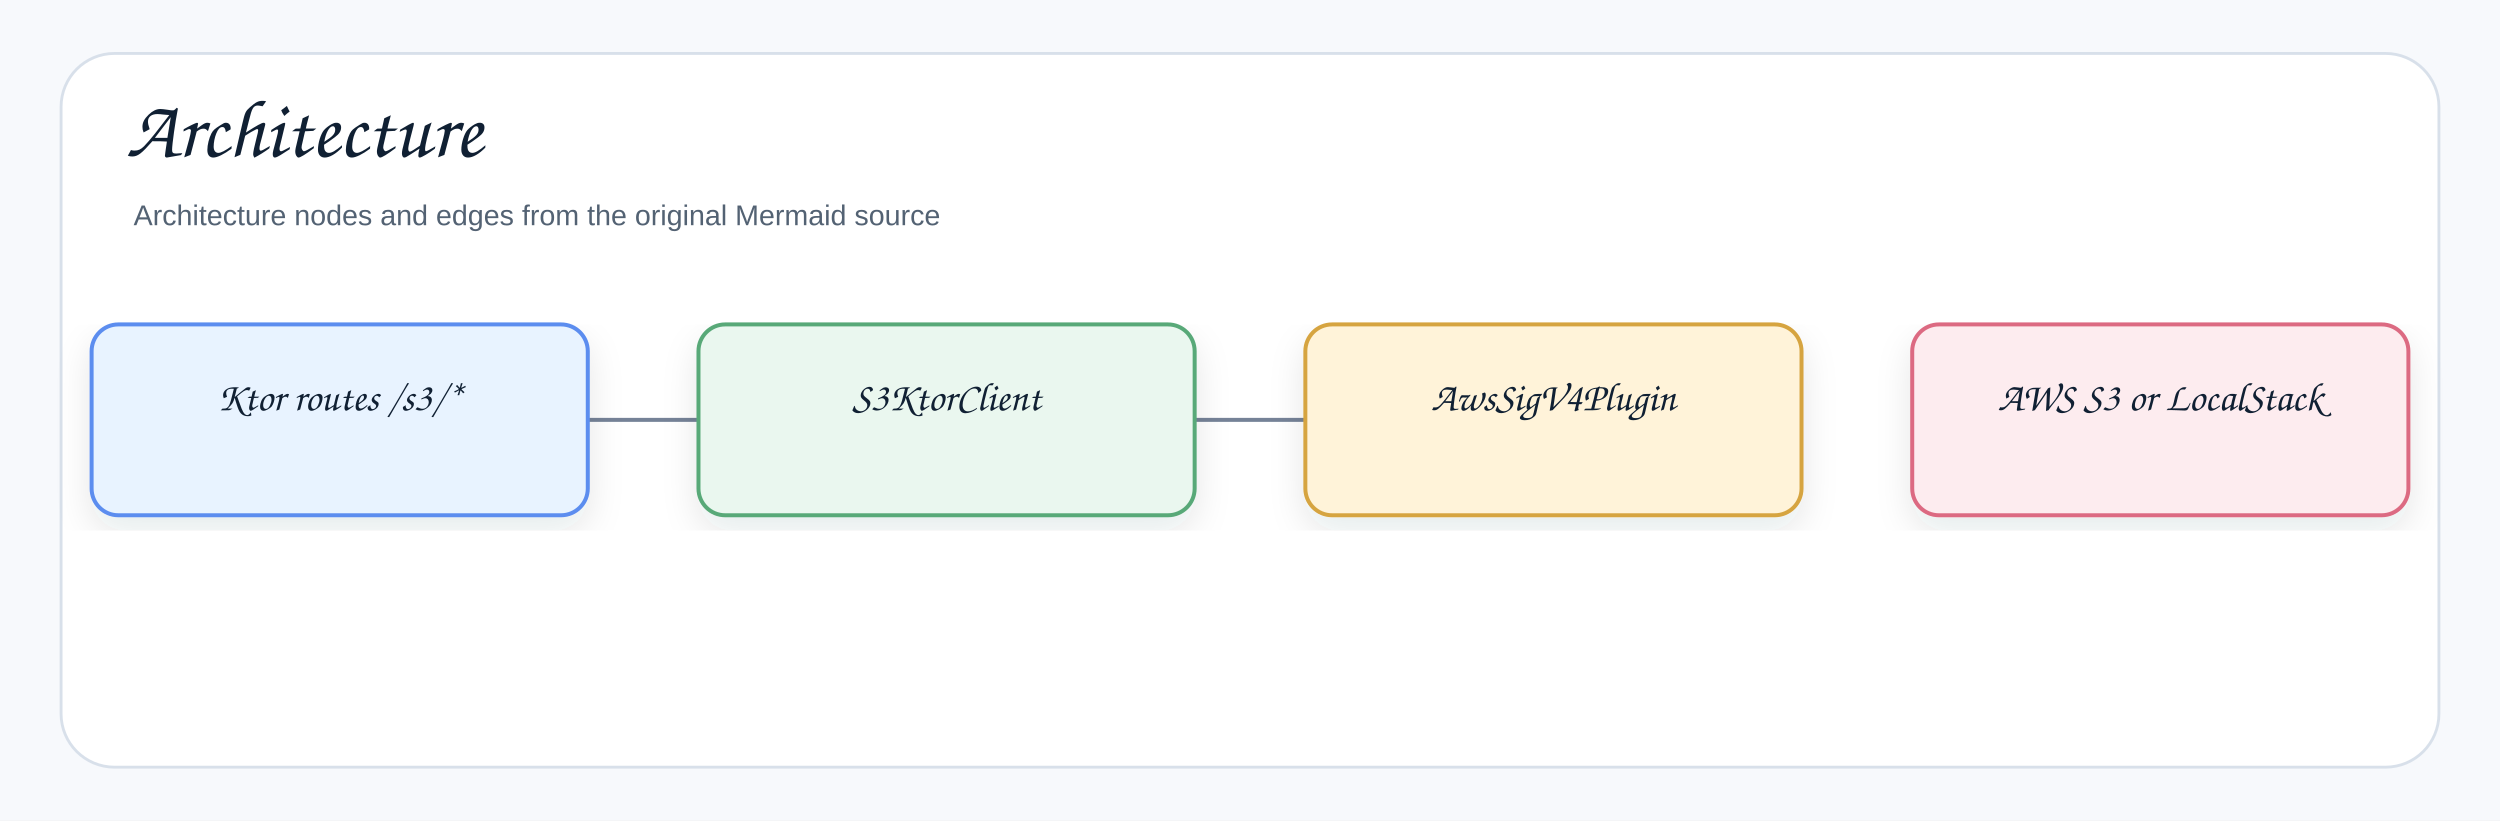
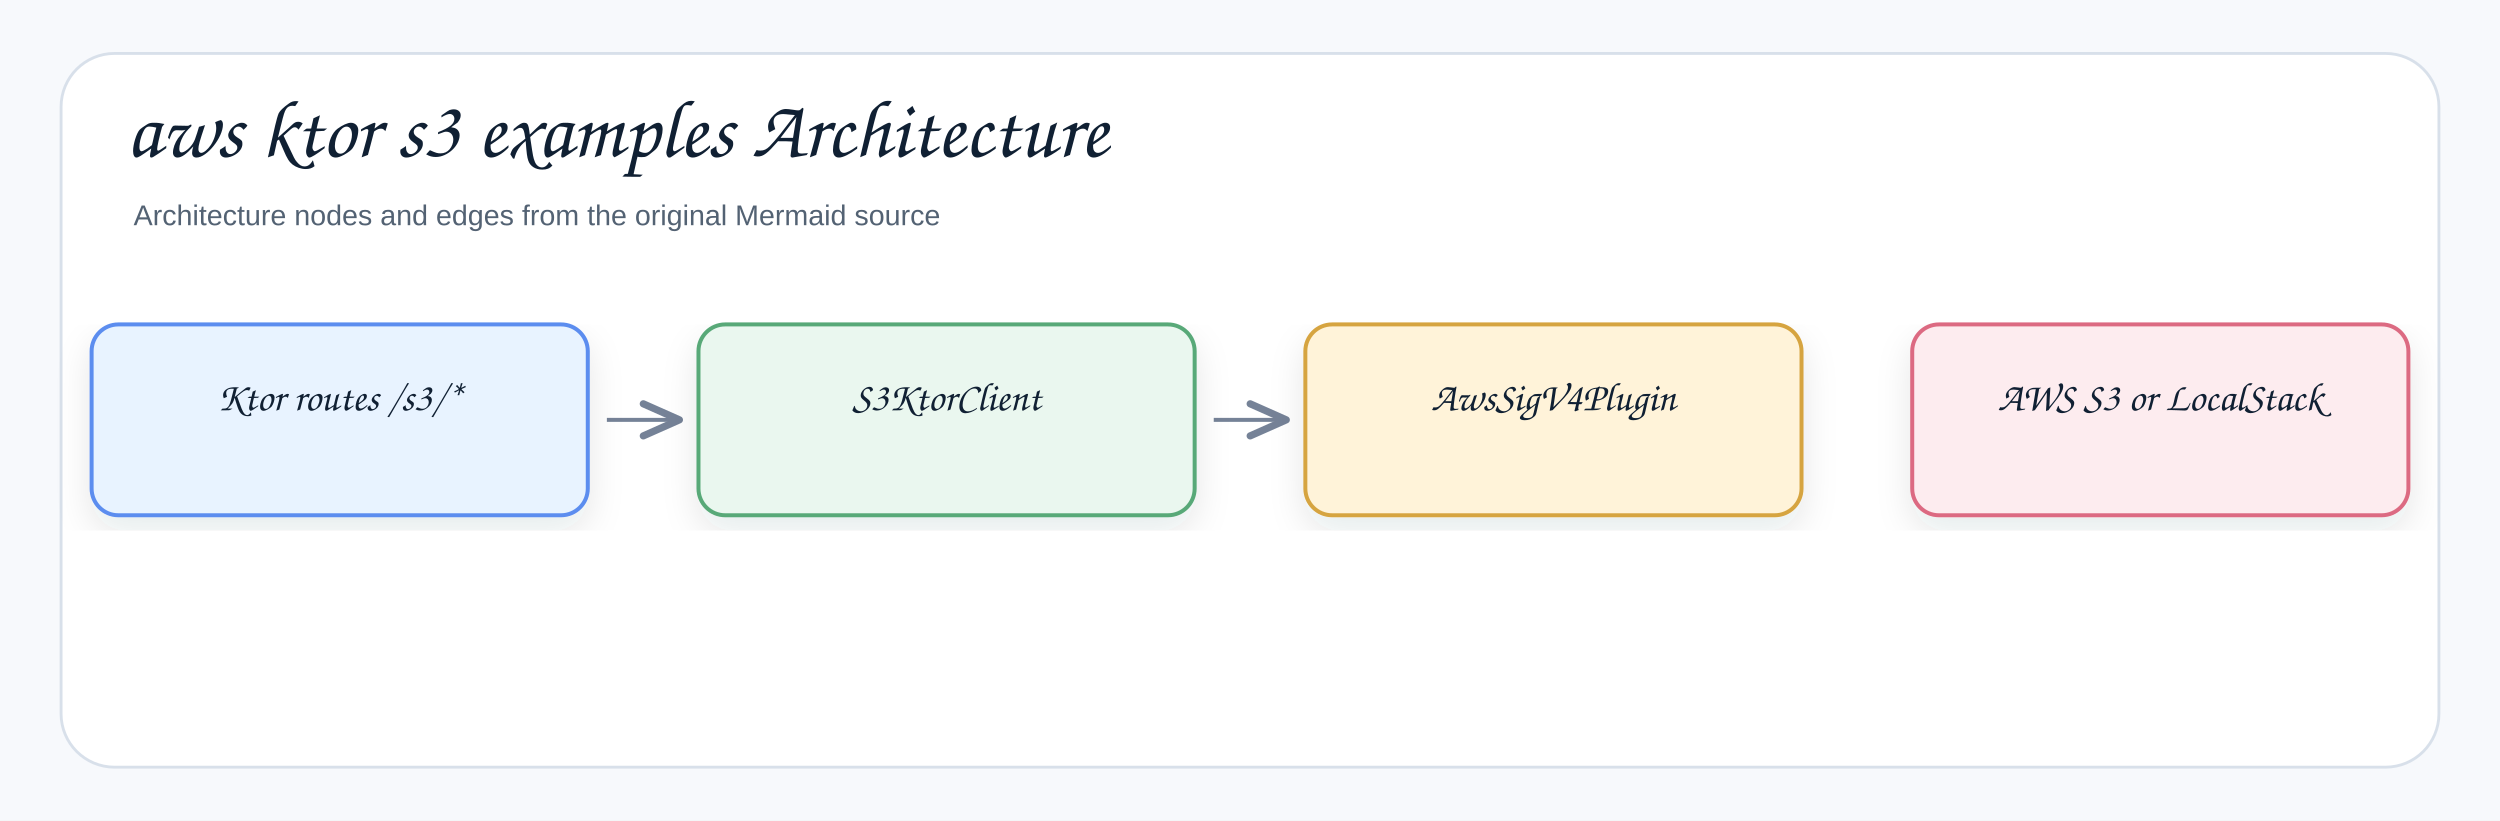
- <svg xmlns="http://www.w3.org/2000/svg" width="1310" height="430" viewBox="0 0 1310 430" role="img" aria-label="Architecture">
+ <svg xmlns="http://www.w3.org/2000/svg" width="1310" height="430" viewBox="0 0 1310 430" role="img" aria-label="aws ktor s3 examples Architecture">
  <defs>
    <filter id="shadow" x="-8%" y="-8%" width="116%" height="116%">
      <feDropShadow dx="0" dy="8" stdDeviation="9" flood-color="#1f2937" flood-opacity="0.10" />
    </filter>
    <marker id="openArrow" markerWidth="12" markerHeight="10" refX="10" refY="5" orient="auto" markerUnits="strokeWidth">
      <path d="M 1 1 L 10 5 L 1 9" fill="none" stroke="#758297" stroke-width="1.8" stroke-linecap="round" stroke-linejoin="round" />
    </marker>
    <marker id="inherit" markerWidth="14" markerHeight="12" refX="12" refY="6" orient="auto" markerUnits="strokeWidth">
      <path d="M 0 1 L 12 6 L 0 11 Z" fill="#ffffff" stroke="#758297" stroke-width="1.8" />
    </marker>
    <style>
    .canvas{fill:#f7f9fc}.frame{fill:#fff;stroke:#d8e0ea;stroke-width:1.5}
    .title{font-family:"Architects Daughter","Comic Sans MS","Comic Sans",cursive;font-size:43px;font-weight:400;fill:#102033}
    .subtitle{font-family:"Comic Sans MS","Comic Sans","Comic Neue",Arial,sans-serif;font-size:15px;font-weight:400;fill:#536273}
    .label{font-family:"Architects Daughter","Comic Sans MS","Comic Sans",cursive;font-size:25px;font-weight:400;fill:#102033}
    .smallLabel{font-family:"Architects Daughter","Comic Sans MS","Comic Sans",cursive;font-size:21px;font-weight:400;fill:#102033}
    .mono{font-family:"Comic Sans MS","Comic Sans","Comic Neue",Arial,sans-serif;font-size:12px;font-weight:400;fill:#102033}
    .small{font-family:"Comic Sans MS","Comic Sans","Comic Neue",Arial,sans-serif;font-size:12px;font-weight:400;fill:#536273}
    .strong{font-family:"Comic Sans MS","Comic Sans","Comic Neue",Arial,sans-serif;font-size:13px;font-weight:400;fill:#102033}
    .card{stroke-width:2.1;filter:url(#shadow)}.compartment{stroke-width:1.5;fill:none}
    .line{stroke:#758297;stroke-width:2.1;fill:none;marker-end:url(#openArrow)}
    .plainLine{stroke:#758297;stroke-width:2.1;fill:none}
    .dashed{stroke:#758297;stroke-width:2.1;stroke-dasharray:7 6;fill:none;marker-end:url(#openArrow)}
    .inheritLine{stroke:#758297;stroke-width:2.2;fill:none;marker-end:url(#inherit)}
    .implLine{stroke:#758297;stroke-width:2.2;stroke-dasharray:8 7;fill:none;marker-end:url(#inherit)}
  </style>
  </defs>
  <rect class="canvas" width="1310" height="430" />
  <rect class="frame" x="32" y="28" width="1246" height="374" rx="28" />
-   <text class="title" x="66" y="82">Architecture</text>
+   <text class="title" x="66" y="82">aws ktor s3 examples Architecture</text>
  <text class="subtitle" x="70" y="118">Architecture nodes and edges from the original Mermaid source</text>
-   <path class="line" d="M496 220 C496 220 814 220 814 220" />
-   <path class="line" d="M178 220 C178 220 496 220 496 220" />
+   <path class="line" d="M636 220 C636 220 674 220 674 220" />
+   <path class="line" d="M318 220 C318 220 356 220 356 220" />
  <g transform="translate(48,170)">
    <rect class="card" x="0" y="0" width="260" height="100" rx="14" fill="#E8F3FF" stroke="#5B8DEF" />
    <text class="smallLabel" x="130" y="45" text-anchor="middle">Ktor routes /s3/*</text>
  </g>
  <g transform="translate(366,170)">
    <rect class="card" x="0" y="0" width="260" height="100" rx="14" fill="#EAF7EF" stroke="#58A978" />
    <text class="smallLabel" x="130" y="45" text-anchor="middle">S3KtorClient</text>
  </g>
  <g transform="translate(684,170)">
    <rect class="card" x="0" y="0" width="260" height="100" rx="14" fill="#FFF3D9" stroke="#D6A441" />
    <text class="smallLabel" x="130" y="45" text-anchor="middle">AwsSigV4Plugin</text>
  </g>
  <g transform="translate(1002,170)">
    <rect class="card" x="0" y="0" width="260" height="100" rx="14" fill="#FDECEF" stroke="#DC6B82" />
    <text class="smallLabel" x="130" y="45" text-anchor="middle">AWS S3 or LocalStack</text>
  </g>
</svg>
